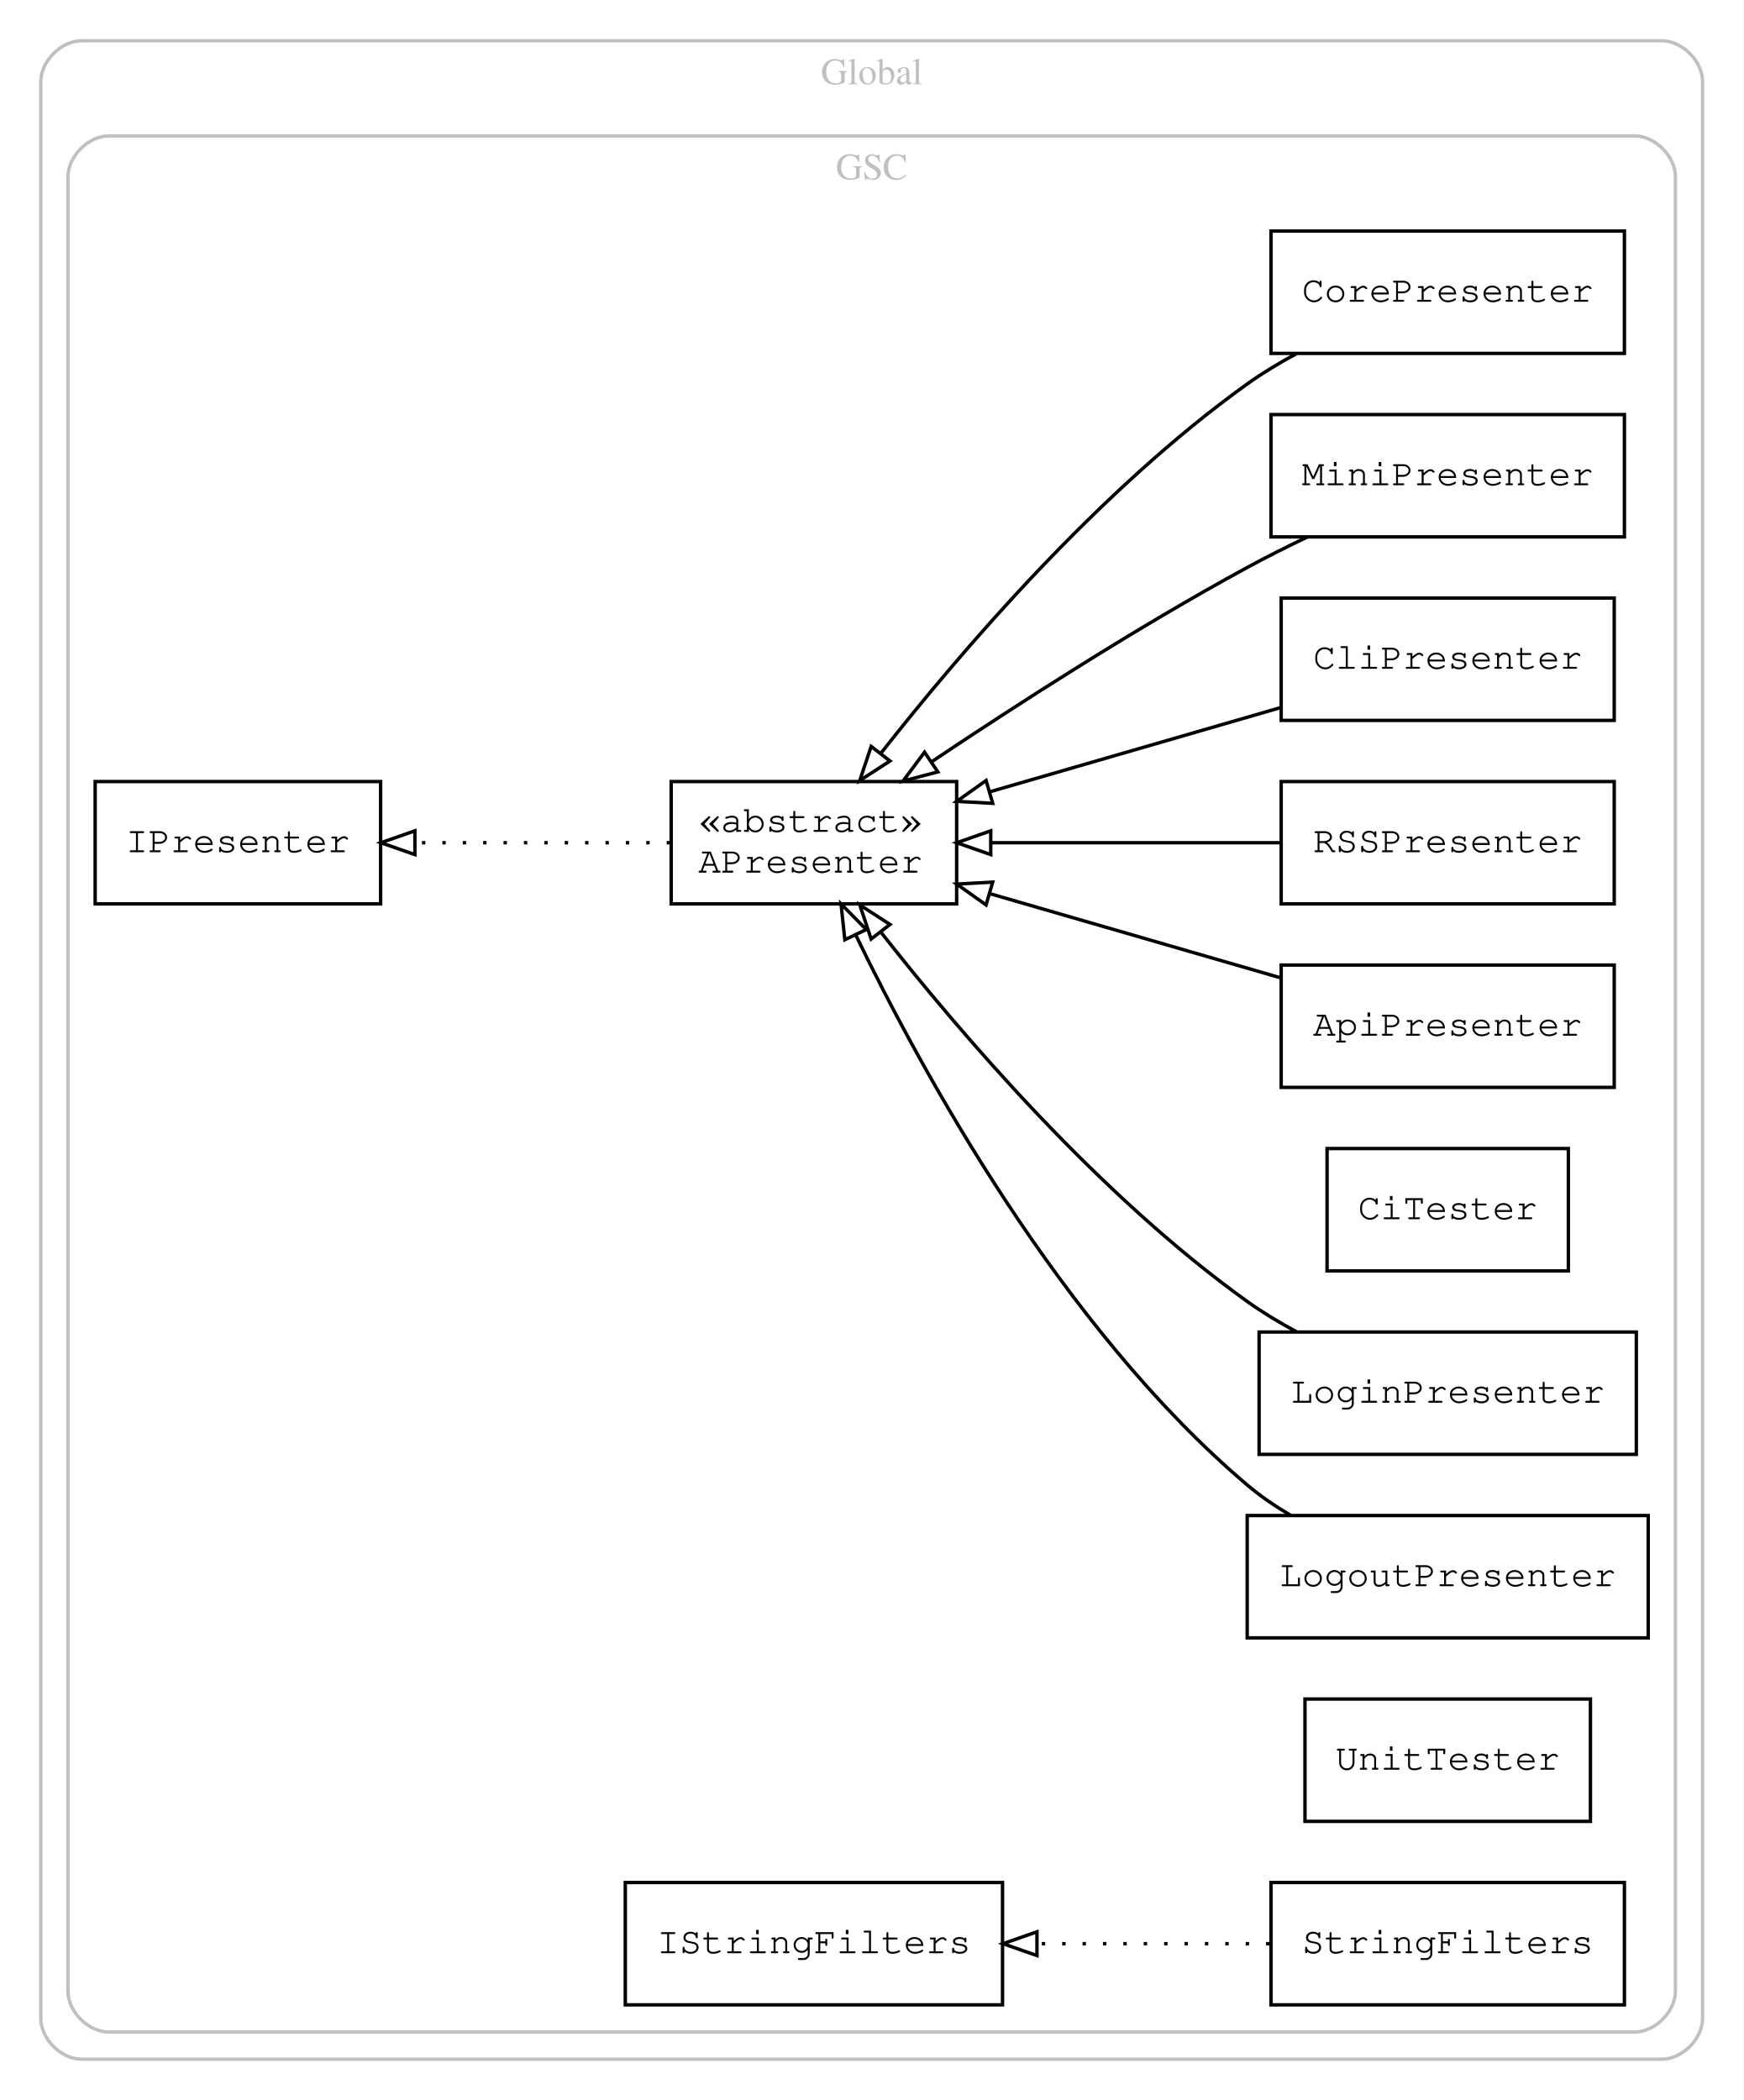
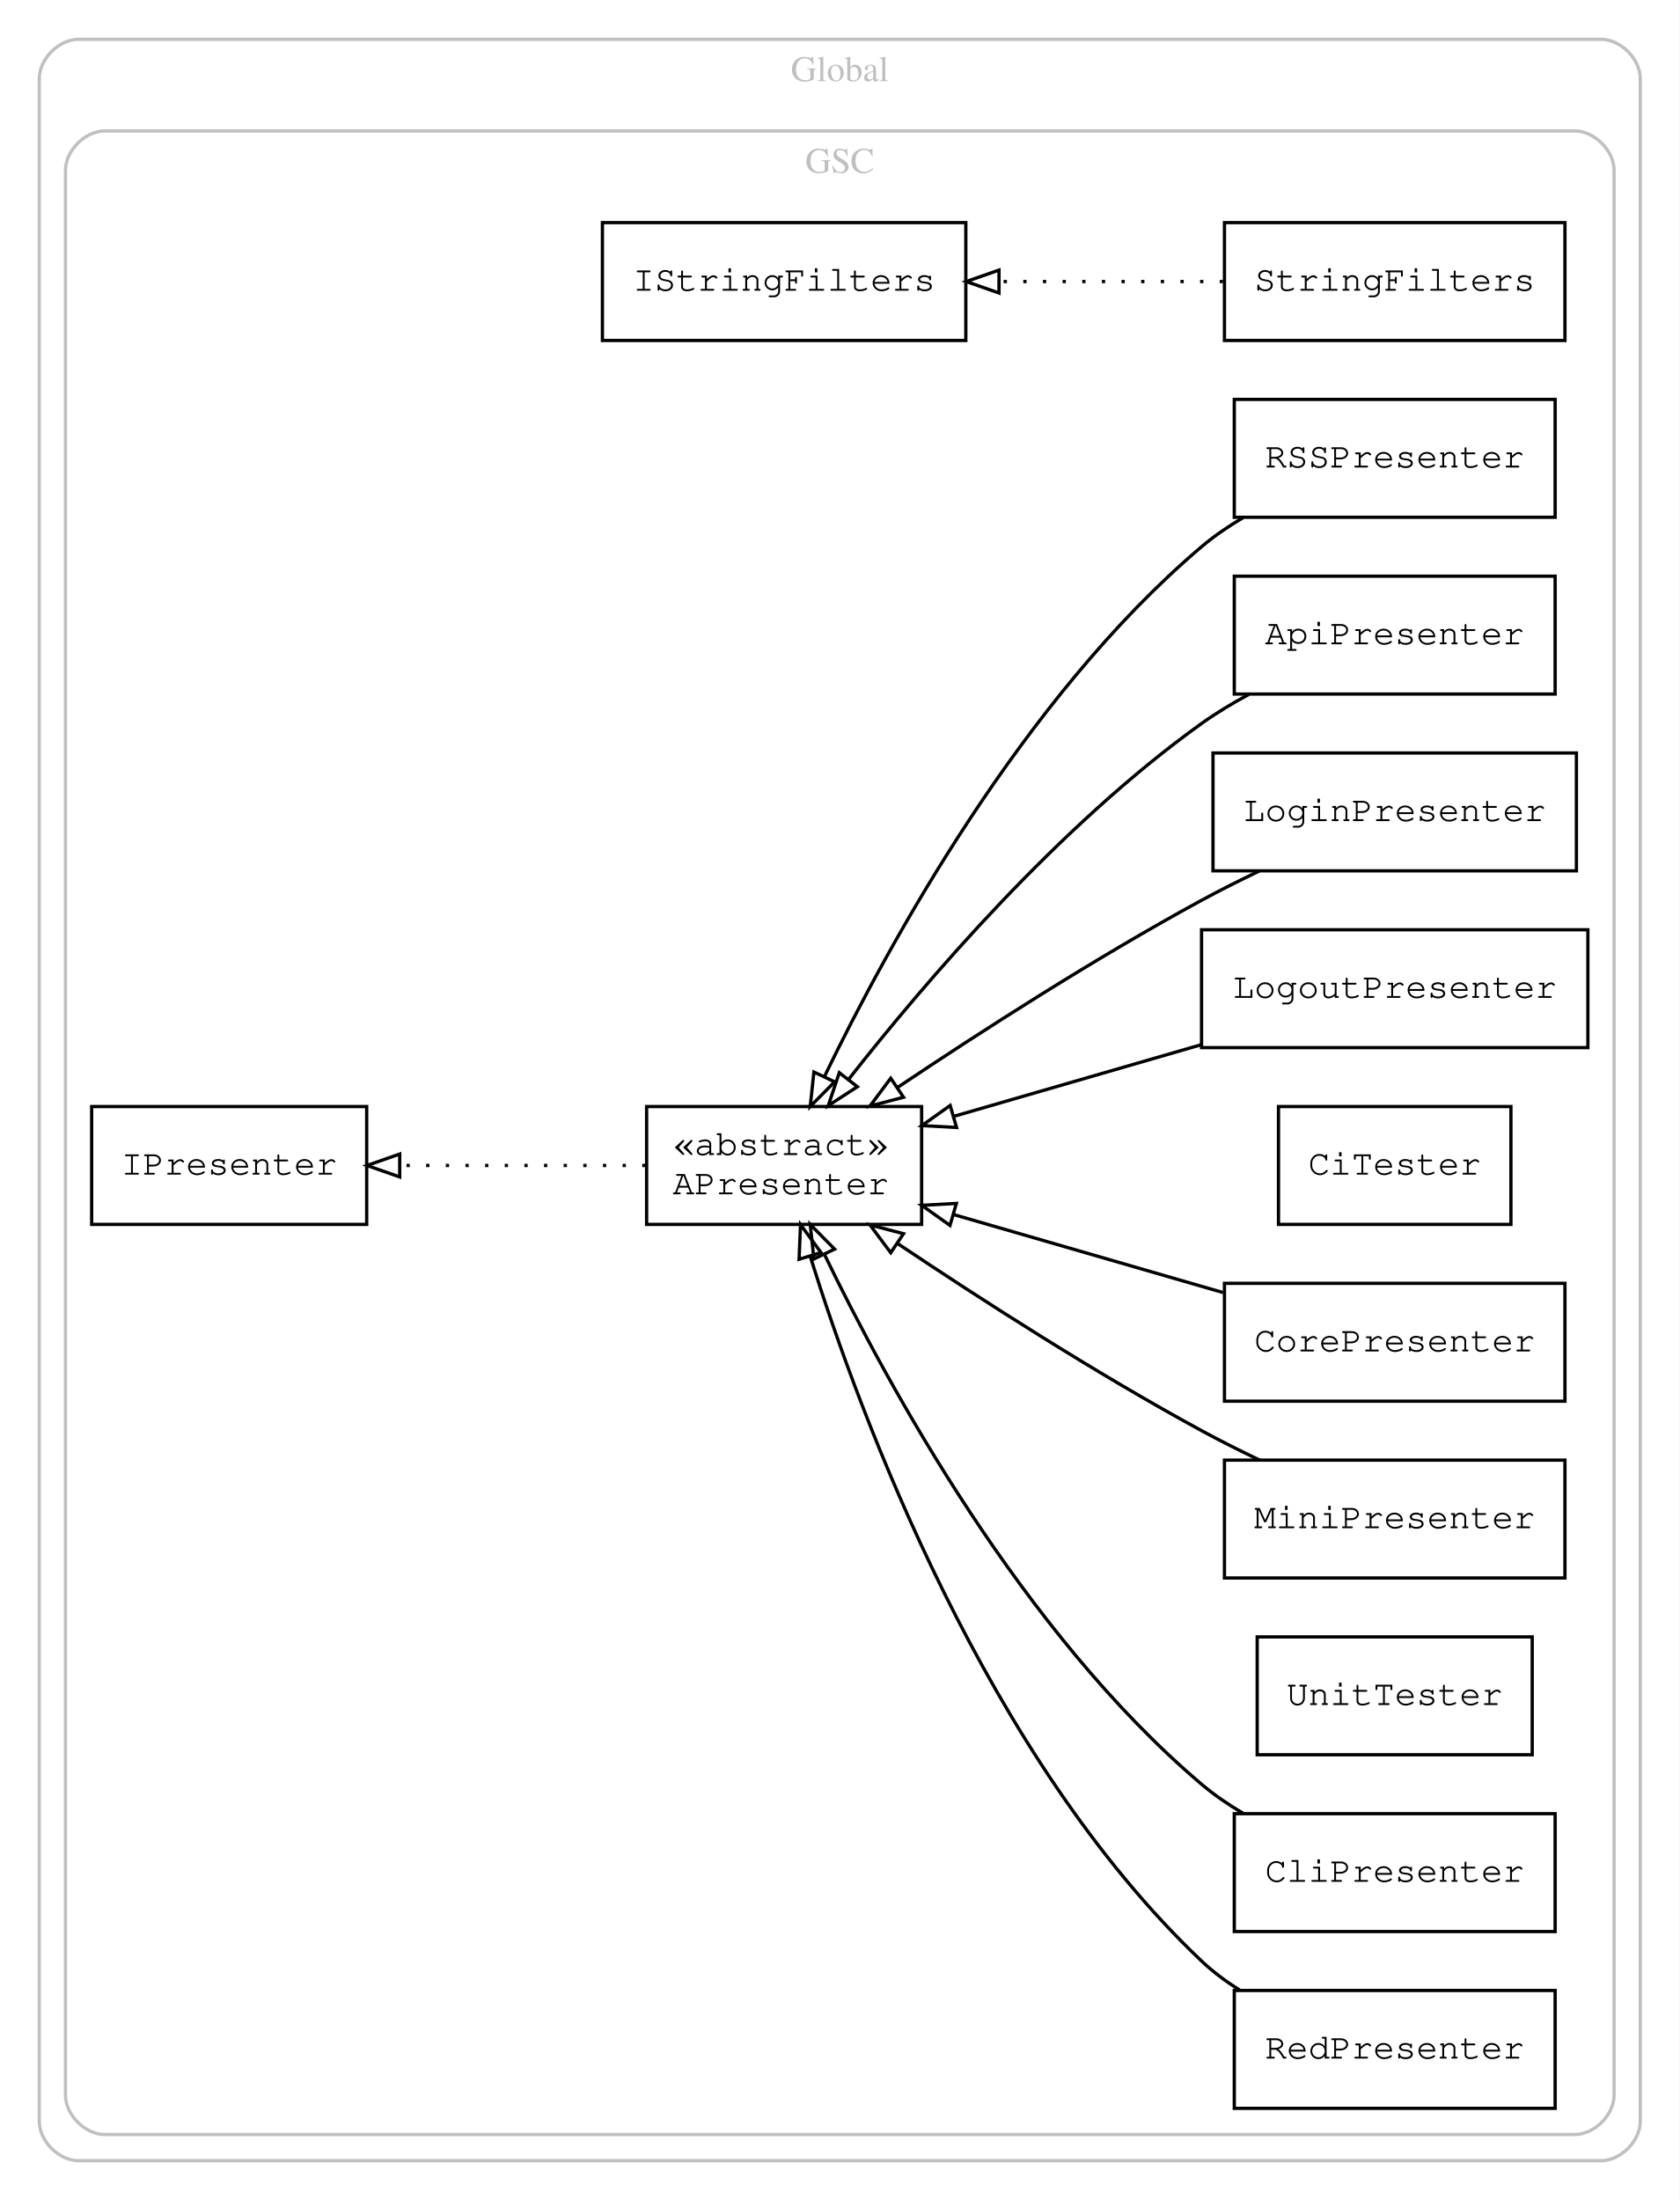
- <svg xmlns="http://www.w3.org/2000/svg" width="513pt" height="618pt" viewBox="0.00 0.00 513.00 618.00">
-   <g id="graph0" class="graph" transform="scale(1 1) rotate(0) translate(4 614)">
-     <polygon fill="#ffffff" stroke="transparent" points="-4,4 -4,-614 509,-614 509,4 -4,4" />
+ <svg xmlns="http://www.w3.org/2000/svg" width="513pt" height="672pt" viewBox="0.00 0.00 513.00 672.00">
+   <g id="graph0" class="graph" transform="scale(1 1) rotate(0) translate(4 668)">
+     <polygon fill="#ffffff" stroke="transparent" points="-4,4 -4,-668 509,-668 509,4 -4,4" />
    <g id="clust1" class="cluster">
-       <path fill="none" stroke="#c0c0c0" d="M20,-8C20,-8 485,-8 485,-8 491,-8 497,-14 497,-20 497,-20 497,-590 497,-590 497,-596 491,-602 485,-602 485,-602 20,-602 20,-602 14,-602 8,-596 8,-590 8,-590 8,-20 8,-20 8,-14 14,-8 20,-8" />
-       <text text-anchor="middle" x="252.5" y="-589.2" font-family="Times,serif" font-size="11.00" fill="#c0c0c0">Global</text>
+       <path fill="none" stroke="#c0c0c0" d="M20,-8C20,-8 485,-8 485,-8 491,-8 497,-14 497,-20 497,-20 497,-644 497,-644 497,-650 491,-656 485,-656 485,-656 20,-656 20,-656 14,-656 8,-650 8,-644 8,-644 8,-20 8,-20 8,-14 14,-8 20,-8" />
+       <text text-anchor="middle" x="252.5" y="-643.2" font-family="Times,serif" font-size="11.00" fill="#c0c0c0">Global</text>
    </g>
    <g id="clust2" class="cluster">
-       <path fill="none" stroke="#c0c0c0" d="M28,-16C28,-16 477,-16 477,-16 483,-16 489,-22 489,-28 489,-28 489,-562 489,-562 489,-568 483,-574 477,-574 477,-574 28,-574 28,-574 22,-574 16,-568 16,-562 16,-562 16,-28 16,-28 16,-22 22,-16 28,-16" />
-       <text text-anchor="middle" x="252.5" y="-561.2" font-family="Times,serif" font-size="11.00" fill="#c0c0c0">GSC</text>
+       <path fill="none" stroke="#c0c0c0" d="M28,-16C28,-16 477,-16 477,-16 483,-16 489,-22 489,-28 489,-28 489,-616 489,-616 489,-622 483,-628 477,-628 477,-628 28,-628 28,-628 22,-628 16,-622 16,-616 16,-616 16,-28 16,-28 16,-22 22,-16 28,-16" />
+       <text text-anchor="middle" x="252.5" y="-615.2" font-family="Times,serif" font-size="11.00" fill="#c0c0c0">GSC</text>
    </g>
    <g id="node1" class="node">
-       <polygon fill="none" stroke="#000000" points="471,-384 373,-384 373,-348 471,-348 471,-384" />
-       <text text-anchor="middle" x="422" y="-363.2" font-family="Courier,monospace" font-size="11.00" fill="#000000">RSSPresenter</text>
+       <polygon fill="none" stroke="#000000" points="471,-546 373,-546 373,-510 471,-510 471,-546" />
+       <text text-anchor="middle" x="422" y="-525.2" font-family="Courier,monospace" font-size="11.00" fill="#000000">RSSPresenter</text>
    </g>
    <g id="node7" class="node">
-       <polygon fill="none" stroke="#000000" points="277.5,-384 193.5,-384 193.5,-348 277.5,-348 277.5,-384" />
-       <text text-anchor="start" x="201.5" y="-369.2" font-family="Courier,monospace" font-size="11.00" fill="#000000">«abstract»</text>
-       <text text-anchor="start" x="201.5" y="-357.2" font-family="Courier,monospace" font-size="11.00" fill="#000000">APresenter</text>
+       <polygon fill="none" stroke="#000000" points="277.5,-330 193.5,-330 193.5,-294 277.5,-294 277.5,-330" />
+       <text text-anchor="start" x="201.5" y="-315.2" font-family="Courier,monospace" font-size="11.00" fill="#000000">«abstract»</text>
+       <text text-anchor="start" x="201.5" y="-303.2" font-family="Courier,monospace" font-size="11.00" fill="#000000">APresenter</text>
    </g>
    <g id="edge1" class="edge">
-       <path fill="none" stroke="#000000" d="M372.999,-366C346.798,-366 314.53,-366 287.839,-366" />
-       <polygon fill="none" stroke="#000000" points="287.532,-362.5 277.532,-366 287.532,-369.5 287.532,-362.5" />
+       <path fill="none" stroke="#000000" d="M375.708,-509.89C371.197,-507.238 366.866,-504.278 363,-501 308.335,-454.652 267.214,-379.315 247.825,-339.185" />
+       <polygon fill="none" stroke="#000000" points="250.923,-337.549 243.477,-330.012 244.598,-340.547 250.923,-337.549" />
    </g>
    <g id="node2" class="node">
-       <polygon fill="none" stroke="#000000" points="471,-330 373,-330 373,-294 471,-294 471,-330" />
-       <text text-anchor="middle" x="422" y="-309.2" font-family="Courier,monospace" font-size="11.00" fill="#000000">ApiPresenter</text>
+       <polygon fill="none" stroke="#000000" points="471,-492 373,-492 373,-456 471,-456 471,-492" />
+       <text text-anchor="middle" x="422" y="-471.2" font-family="Courier,monospace" font-size="11.00" fill="#000000">ApiPresenter</text>
    </g>
    <g id="edge2" class="edge">
-       <path fill="none" stroke="#000000" d="M372.999,-326.188C346.683,-333.808 314.245,-343.2 287.485,-350.948" />
-       <polygon fill="none" stroke="#000000" points="286.164,-347.687 277.532,-353.83 288.111,-354.41 286.164,-347.687" />
+       <path fill="none" stroke="#000000" d="M377.459,-455.893C372.418,-453.187 367.487,-450.214 363,-447 319.348,-415.733 278.526,-368.005 255.33,-338.472" />
+       <polygon fill="none" stroke="#000000" points="257.882,-336.052 248.99,-330.291 252.349,-340.339 257.882,-336.052" />
    </g>
    <g id="node3" class="node">
-       <polygon fill="none" stroke="#000000" points="477.5,-222 366.5,-222 366.5,-186 477.5,-186 477.5,-222" />
-       <text text-anchor="middle" x="422" y="-201.2" font-family="Courier,monospace" font-size="11.00" fill="#000000">LoginPresenter</text>
+       <polygon fill="none" stroke="#000000" points="477.5,-438 366.5,-438 366.5,-402 477.5,-402 477.5,-438" />
+       <text text-anchor="middle" x="422" y="-417.2" font-family="Courier,monospace" font-size="11.00" fill="#000000">LoginPresenter</text>
    </g>
    <g id="edge3" class="edge">
-       <path fill="none" stroke="#000000" d="M377.459,-222.107C372.418,-224.813 367.487,-227.786 363,-231 319.348,-262.267 278.526,-309.995 255.33,-339.528" />
-       <polygon fill="none" stroke="#000000" points="252.349,-337.661 248.99,-347.709 257.882,-341.948 252.349,-337.661" />
+       <path fill="none" stroke="#000000" d="M380.701,-401.975C374.697,-399.103 368.642,-396.065 363,-393 330.636,-375.421 295.409,-352.752 270.201,-335.868" />
+       <polygon fill="none" stroke="#000000" points="271.972,-332.841 261.723,-330.155 268.06,-338.646 271.972,-332.841" />
    </g>
    <g id="node4" class="node">
-       <polygon fill="none" stroke="#000000" points="481,-168 363,-168 363,-132 481,-132 481,-168" />
-       <text text-anchor="middle" x="422" y="-147.2" font-family="Courier,monospace" font-size="11.00" fill="#000000">LogoutPresenter</text>
+       <polygon fill="none" stroke="#000000" points="481,-384 363,-384 363,-348 481,-348 481,-384" />
+       <text text-anchor="middle" x="422" y="-363.2" font-family="Courier,monospace" font-size="11.00" fill="#000000">LogoutPresenter</text>
    </g>
    <g id="edge4" class="edge">
-       <path fill="none" stroke="#000000" d="M375.708,-168.109C371.197,-170.762 366.866,-173.722 363,-177 308.335,-223.348 267.214,-298.685 247.825,-338.815" />
-       <polygon fill="none" stroke="#000000" points="244.598,-337.453 243.477,-347.988 250.923,-340.451 244.598,-337.453" />
+       <path fill="none" stroke="#000000" d="M362.99,-348.914C338.712,-341.885 310.839,-333.814 287.358,-327.015" />
+       <polygon fill="none" stroke="#000000" points="288.166,-323.605 277.587,-324.186 286.219,-330.329 288.166,-323.605" />
    </g>
    <g id="node5" class="node">
-       <polygon fill="none" stroke="#000000" points="474,-60 370,-60 370,-24 474,-24 474,-60" />
-       <text text-anchor="middle" x="422" y="-39.2" font-family="Courier,monospace" font-size="11.00" fill="#000000">StringFilters</text>
+       <polygon fill="none" stroke="#000000" points="474,-600 370,-600 370,-564 474,-564 474,-600" />
+       <text text-anchor="middle" x="422" y="-579.2" font-family="Courier,monospace" font-size="11.00" fill="#000000">StringFilters</text>
+     </g>
+     <g id="node13" class="node">
+       <polygon fill="none" stroke="#000000" points="291,-600 180,-600 180,-564 291,-564 291,-600" />
+       <text text-anchor="middle" x="235.5" y="-579.2" font-family="Courier,monospace" font-size="11.00" fill="#000000">IStringFilters</text>
+     </g>
+     <g id="edge5" class="edge">
+       <path fill="none" stroke="#000000" stroke-dasharray="1,5" d="M369.553,-582C348.345,-582 323.628,-582 301.237,-582" />
+       <polygon fill="none" stroke="#000000" points="301.134,-578.5 291.134,-582 301.134,-585.5 301.134,-578.5" />
+     </g>
+     <g id="node6" class="node">
+       <polygon fill="none" stroke="#000000" points="457.5,-330 386.5,-330 386.5,-294 457.5,-294 457.5,-330" />
+       <text text-anchor="middle" x="422" y="-309.2" font-family="Courier,monospace" font-size="11.00" fill="#000000">CiTester</text>
+     </g>
+     <g id="node14" class="node">
+       <polygon fill="none" stroke="#000000" points="108,-330 24,-330 24,-294 108,-294 108,-330" />
+       <text text-anchor="middle" x="66" y="-309.2" font-family="Courier,monospace" font-size="11.00" fill="#000000">IPresenter</text>
+     </g>
+     <g id="edge6" class="edge">
+       <path fill="none" stroke="#000000" stroke-dasharray="1,5" d="M193.165,-312C170.429,-312 142.204,-312 118.126,-312" />
+       <polygon fill="none" stroke="#000000" points="118.089,-308.5 108.089,-312 118.088,-315.5 118.089,-308.5" />
+     </g>
+     <g id="node8" class="node">
+       <polygon fill="none" stroke="#000000" points="474,-276 370,-276 370,-240 474,-240 474,-276" />
+       <text text-anchor="middle" x="422" y="-255.2" font-family="Courier,monospace" font-size="11.00" fill="#000000">CorePresenter</text>
+     </g>
+     <g id="edge7" class="edge">
+       <path fill="none" stroke="#000000" d="M369.553,-273.186C343.873,-280.621 313.049,-289.546 287.437,-296.962" />
+       <polygon fill="none" stroke="#000000" points="286.17,-293.685 277.538,-299.828 288.117,-300.409 286.17,-293.685" />
+     </g>
+     <g id="node9" class="node">
+       <polygon fill="none" stroke="#000000" points="474,-222 370,-222 370,-186 474,-186 474,-222" />
+       <text text-anchor="middle" x="422" y="-201.2" font-family="Courier,monospace" font-size="11.00" fill="#000000">MiniPresenter</text>
+     </g>
+     <g id="edge8" class="edge">
+       <path fill="none" stroke="#000000" d="M380.701,-222.025C374.697,-224.897 368.642,-227.935 363,-231 330.636,-248.579 295.409,-271.248 270.201,-288.132" />
+       <polygon fill="none" stroke="#000000" points="268.06,-285.354 261.723,-293.845 271.972,-291.159 268.06,-285.354" />
+     </g>
+     <g id="node10" class="node">
+       <polygon fill="none" stroke="#000000" points="464,-168 380,-168 380,-132 464,-132 464,-168" />
+       <text text-anchor="middle" x="422" y="-147.2" font-family="Courier,monospace" font-size="11.00" fill="#000000">UnitTester</text>
+     </g>
+     <g id="node11" class="node">
+       <polygon fill="none" stroke="#000000" points="471,-114 373,-114 373,-78 471,-78 471,-114" />
+       <text text-anchor="middle" x="422" y="-93.2" font-family="Courier,monospace" font-size="11.00" fill="#000000">CliPresenter</text>
+     </g>
+     <g id="edge9" class="edge">
+       <path fill="none" stroke="#000000" d="M375.708,-114.109C371.197,-116.762 366.866,-119.722 363,-123 308.335,-169.348 267.214,-244.685 247.825,-284.815" />
+       <polygon fill="none" stroke="#000000" points="244.598,-283.453 243.477,-293.988 250.923,-286.451 244.598,-283.453" />
    </g>
    <g id="node12" class="node">
-       <polygon fill="none" stroke="#000000" points="291,-60 180,-60 180,-24 291,-24 291,-60" />
-       <text text-anchor="middle" x="235.5" y="-39.2" font-family="Courier,monospace" font-size="11.00" fill="#000000">IStringFilters</text>
+       <polygon fill="none" stroke="#000000" points="471,-60 373,-60 373,-24 471,-24 471,-60" />
+       <text text-anchor="middle" x="422" y="-39.2" font-family="Courier,monospace" font-size="11.00" fill="#000000">RedPresenter</text>
    </g>
-     <g id="edge5" class="edge">
-       <path fill="none" stroke="#000000" stroke-dasharray="1,5" d="M369.553,-42C348.345,-42 323.628,-42 301.237,-42" />
-       <polygon fill="none" stroke="#000000" points="301.134,-38.5 291.134,-42 301.134,-45.5 301.134,-38.5" />
-     </g>
-     <g id="node6" class="node">
-       <polygon fill="none" stroke="#000000" points="457.5,-276 386.5,-276 386.5,-240 457.5,-240 457.5,-276" />
-       <text text-anchor="middle" x="422" y="-255.2" font-family="Courier,monospace" font-size="11.00" fill="#000000">CiTester</text>
-     </g>
-     <g id="node13" class="node">
-       <polygon fill="none" stroke="#000000" points="108,-384 24,-384 24,-348 108,-348 108,-384" />
-       <text text-anchor="middle" x="66" y="-363.2" font-family="Courier,monospace" font-size="11.00" fill="#000000">IPresenter</text>
-     </g>
-     <g id="edge6" class="edge">
-       <path fill="none" stroke="#000000" stroke-dasharray="1,5" d="M193.165,-366C170.429,-366 142.204,-366 118.126,-366" />
-       <polygon fill="none" stroke="#000000" points="118.089,-362.5 108.089,-366 118.088,-369.5 118.089,-362.5" />
-     </g>
-     <g id="node8" class="node">
-       <polygon fill="none" stroke="#000000" points="474,-546 370,-546 370,-510 474,-510 474,-546" />
-       <text text-anchor="middle" x="422" y="-525.2" font-family="Courier,monospace" font-size="11.00" fill="#000000">CorePresenter</text>
-     </g>
-     <g id="edge7" class="edge">
-       <path fill="none" stroke="#000000" d="M377.459,-509.893C372.418,-507.187 367.487,-504.214 363,-501 319.348,-469.733 278.526,-422.005 255.33,-392.472" />
-       <polygon fill="none" stroke="#000000" points="257.882,-390.052 248.99,-384.291 252.349,-394.339 257.882,-390.052" />
-     </g>
-     <g id="node9" class="node">
-       <polygon fill="none" stroke="#000000" points="474,-492 370,-492 370,-456 474,-456 474,-492" />
-       <text text-anchor="middle" x="422" y="-471.2" font-family="Courier,monospace" font-size="11.00" fill="#000000">MiniPresenter</text>
-     </g>
-     <g id="edge8" class="edge">
-       <path fill="none" stroke="#000000" d="M380.701,-455.975C374.697,-453.103 368.642,-450.065 363,-447 330.636,-429.421 295.409,-406.752 270.201,-389.868" />
-       <polygon fill="none" stroke="#000000" points="271.972,-386.841 261.723,-384.155 268.06,-392.646 271.972,-386.841" />
-     </g>
-     <g id="node10" class="node">
-       <polygon fill="none" stroke="#000000" points="464,-114 380,-114 380,-78 464,-78 464,-114" />
-       <text text-anchor="middle" x="422" y="-93.2" font-family="Courier,monospace" font-size="11.00" fill="#000000">UnitTester</text>
-     </g>
-     <g id="node11" class="node">
-       <polygon fill="none" stroke="#000000" points="471,-438 373,-438 373,-402 471,-402 471,-438" />
-       <text text-anchor="middle" x="422" y="-417.2" font-family="Courier,monospace" font-size="11.00" fill="#000000">CliPresenter</text>
-     </g>
-     <g id="edge9" class="edge">
-       <path fill="none" stroke="#000000" d="M372.999,-405.812C346.683,-398.192 314.245,-388.8 287.485,-381.052" />
-       <polygon fill="none" stroke="#000000" points="288.111,-377.59 277.532,-378.17 286.164,-384.313 288.111,-377.59" />
+     <g id="edge10" class="edge">
+       <path fill="none" stroke="#000000" d="M374.737,-60.052C370.516,-62.695 366.516,-65.669 363,-69 297.292,-131.25 258.89,-234.94 243.454,-284.277" />
+       <polygon fill="none" stroke="#000000" points="240.075,-283.359 240.507,-293.945 246.771,-285.4 240.075,-283.359" />
    </g>
  </g>
</svg>
